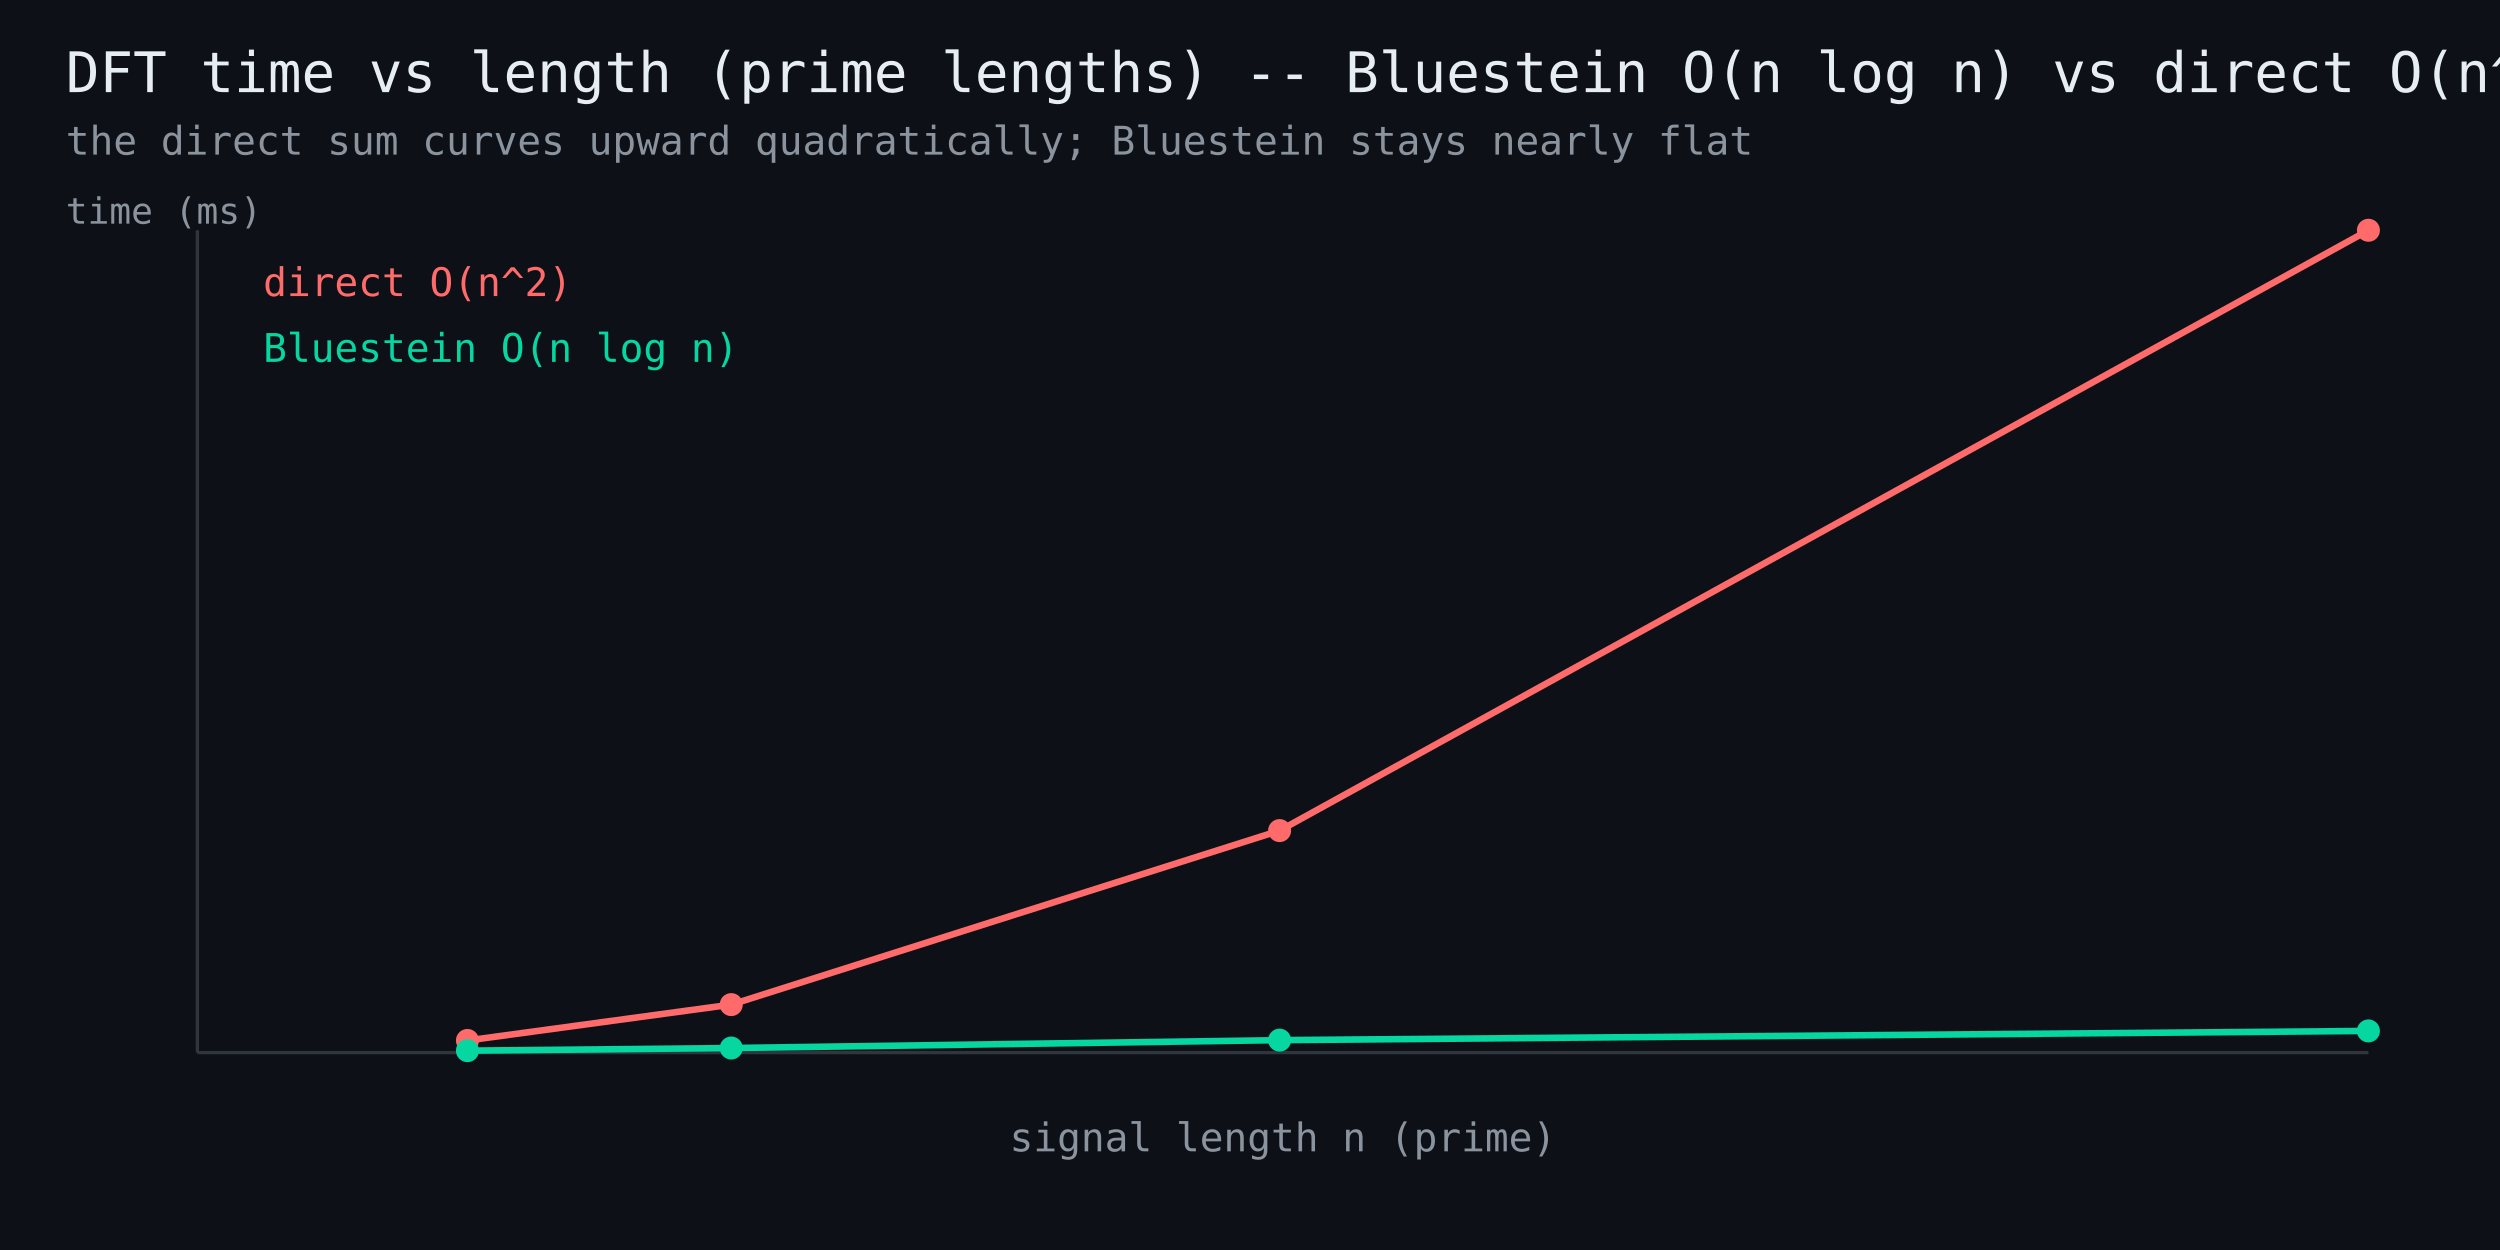
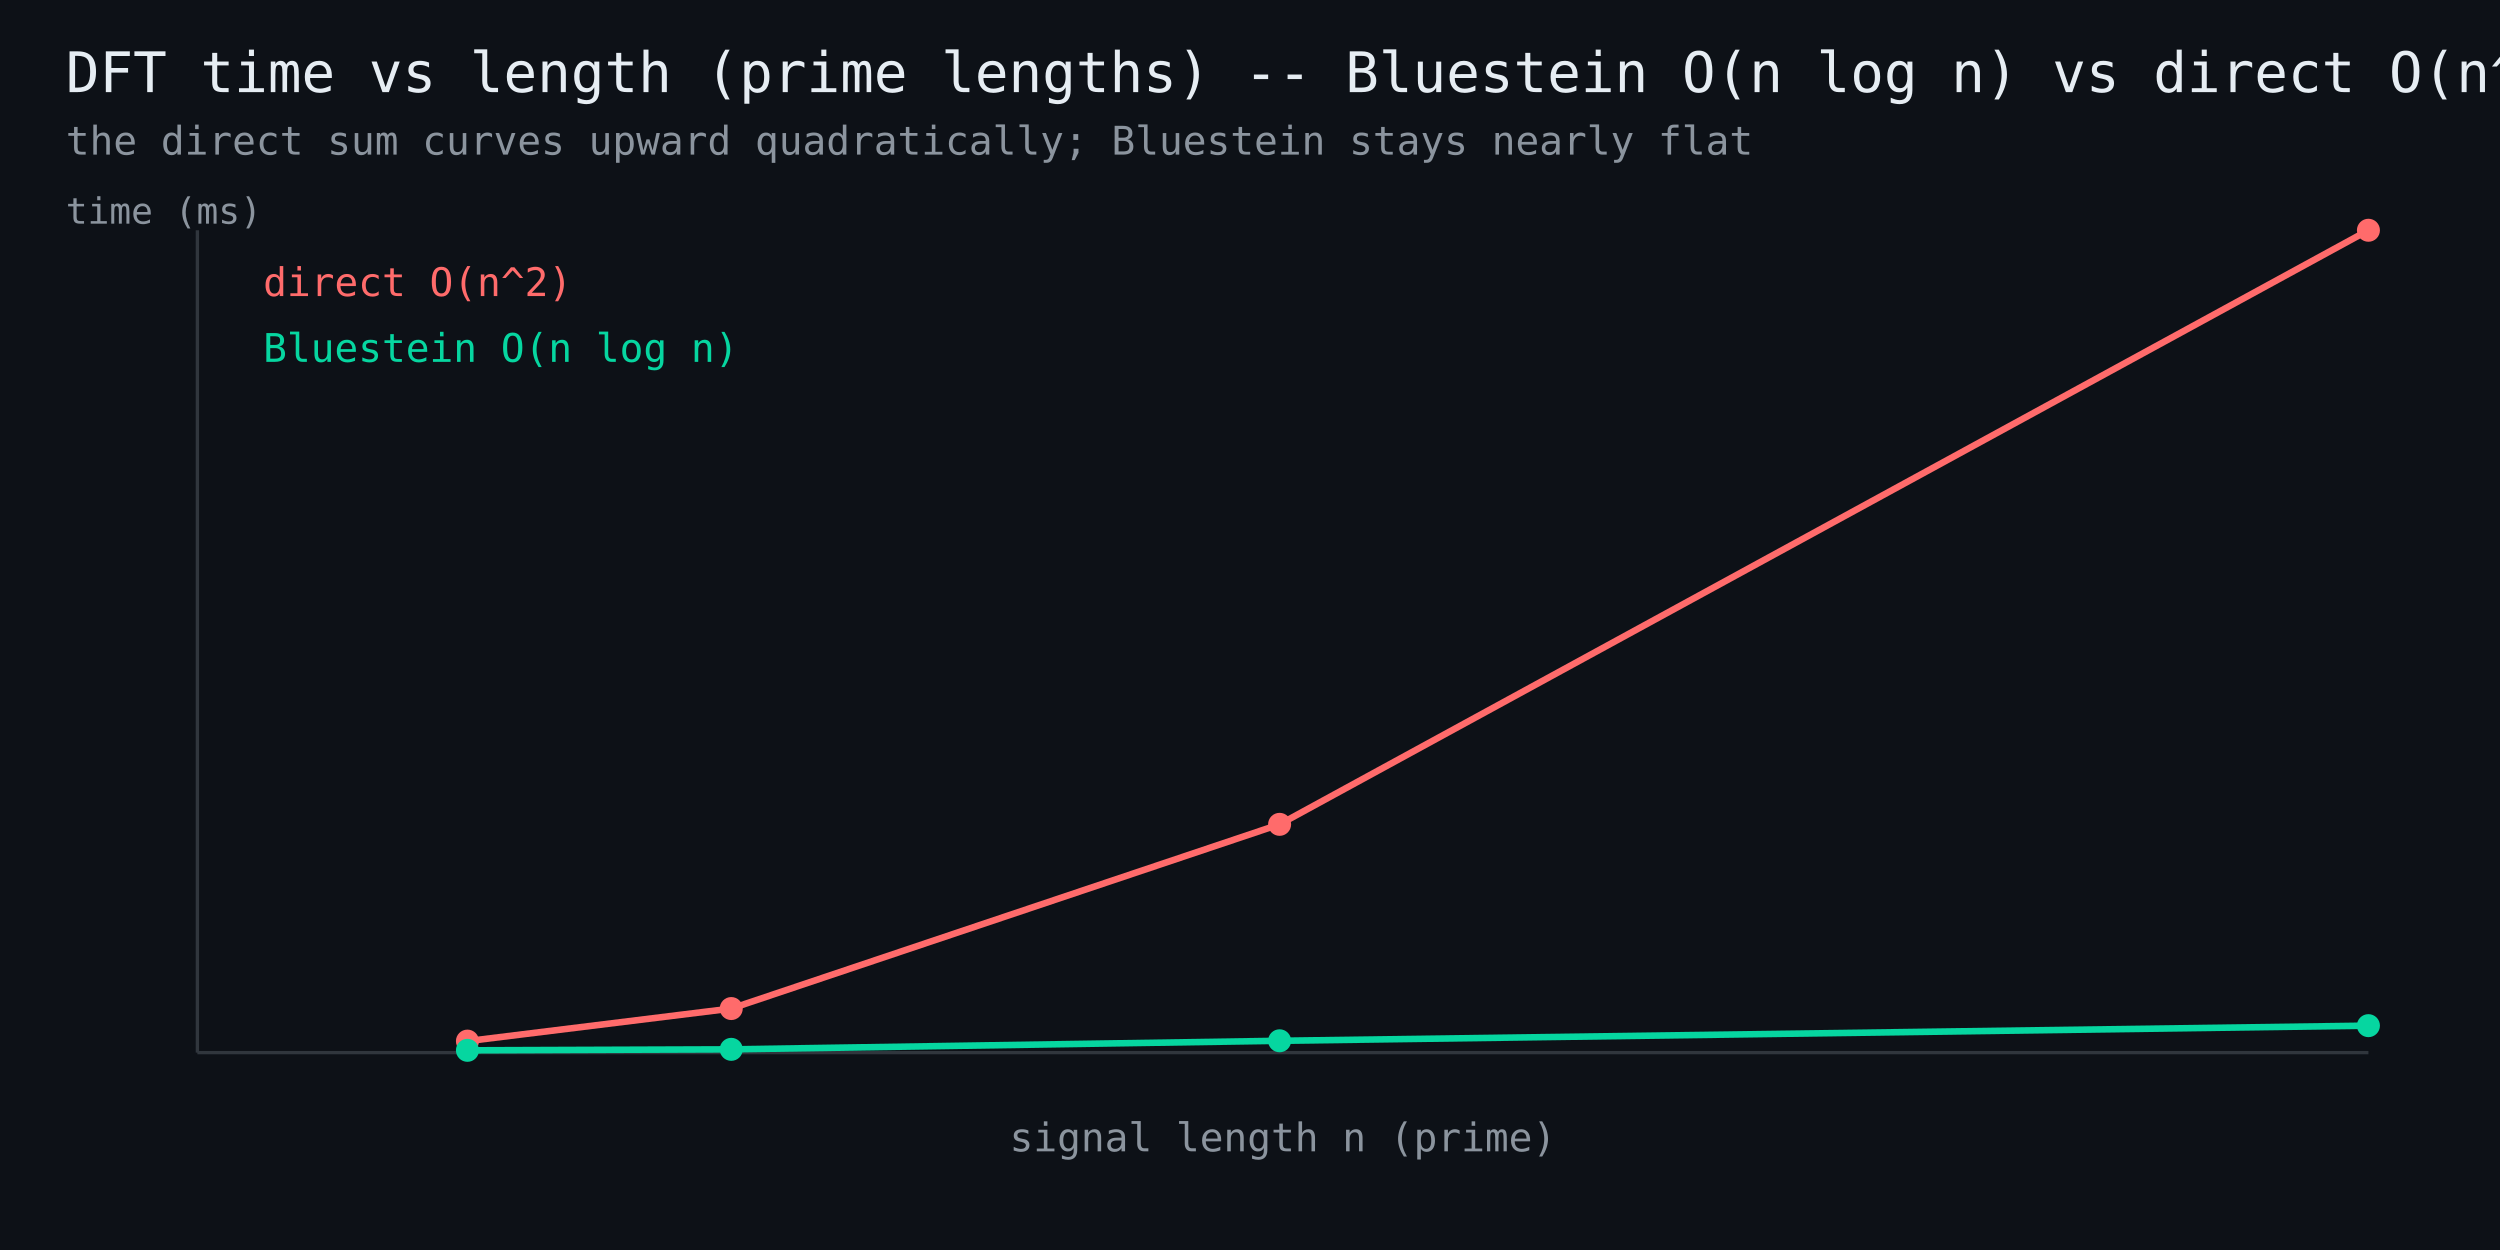
<svg xmlns="http://www.w3.org/2000/svg" width="760" height="380" viewBox="0 0 760 380" font-family="monospace">
  <rect width="760" height="380" fill="#0d1117" />
  <text x="20" y="28" fill="#e6edf3" font-size="17">DFT time vs length (prime lengths) -- Bluestein O(n log n) vs direct O(n^2)</text>
  <text x="20" y="47" fill="#8b949e" font-size="12">the direct sum curves upward quadratically; Bluestein stays nearly flat</text>
  <line x1="60" y1="320" x2="720" y2="320" stroke="#30363d" stroke-width="1" />
  <line x1="60" y1="320" x2="60" y2="70" stroke="#30363d" stroke-width="1" />
-   <polyline points="142.1,316.3 222.3,305.4 389.0,252.5 720.0,70.0" fill="none" stroke="#ff6b6b" stroke-width="2" />
-   <circle cx="142.1" cy="316.3" r="3.5" fill="#ff6b6b" />
-   <circle cx="222.3" cy="305.4" r="3.5" fill="#ff6b6b" />
-   <circle cx="389.0" cy="252.5" r="3.5" fill="#ff6b6b" />
+   <polyline points="142.1,316.5 222.3,306.6 389.0,250.6 720.0,70.0" fill="none" stroke="#ff6b6b" stroke-width="2" />
+   <circle cx="142.1" cy="316.5" r="3.5" fill="#ff6b6b" />
+   <circle cx="222.3" cy="306.6" r="3.5" fill="#ff6b6b" />
+   <circle cx="389.0" cy="250.6" r="3.5" fill="#ff6b6b" />
  <circle cx="720.0" cy="70.0" r="3.5" fill="#ff6b6b" />
  <text x="80" y="90" fill="#ff6b6b" font-size="12">direct O(n^2)</text>
-   <polyline points="142.1,319.4 222.3,318.6 389.0,316.2 720.0,313.4" fill="none" stroke="#06d6a0" stroke-width="2" />
-   <circle cx="142.1" cy="319.4" r="3.5" fill="#06d6a0" />
-   <circle cx="222.3" cy="318.6" r="3.5" fill="#06d6a0" />
-   <circle cx="389.0" cy="316.2" r="3.5" fill="#06d6a0" />
-   <circle cx="720.0" cy="313.4" r="3.5" fill="#06d6a0" />
+   <polyline points="142.1,319.3 222.3,319.0 389.0,316.4 720.0,311.8" fill="none" stroke="#06d6a0" stroke-width="2" />
+   <circle cx="142.1" cy="319.3" r="3.5" fill="#06d6a0" />
+   <circle cx="222.3" cy="319.0" r="3.5" fill="#06d6a0" />
+   <circle cx="389.0" cy="316.4" r="3.5" fill="#06d6a0" />
+   <circle cx="720.0" cy="311.8" r="3.5" fill="#06d6a0" />
  <text x="80" y="110" fill="#06d6a0" font-size="12">Bluestein O(n log n)</text>
  <text x="390" y="350" fill="#8b949e" font-size="12" text-anchor="middle">signal length n (prime)</text>
  <text x="20" y="68" fill="#8b949e" font-size="11">time (ms)</text>
</svg>
